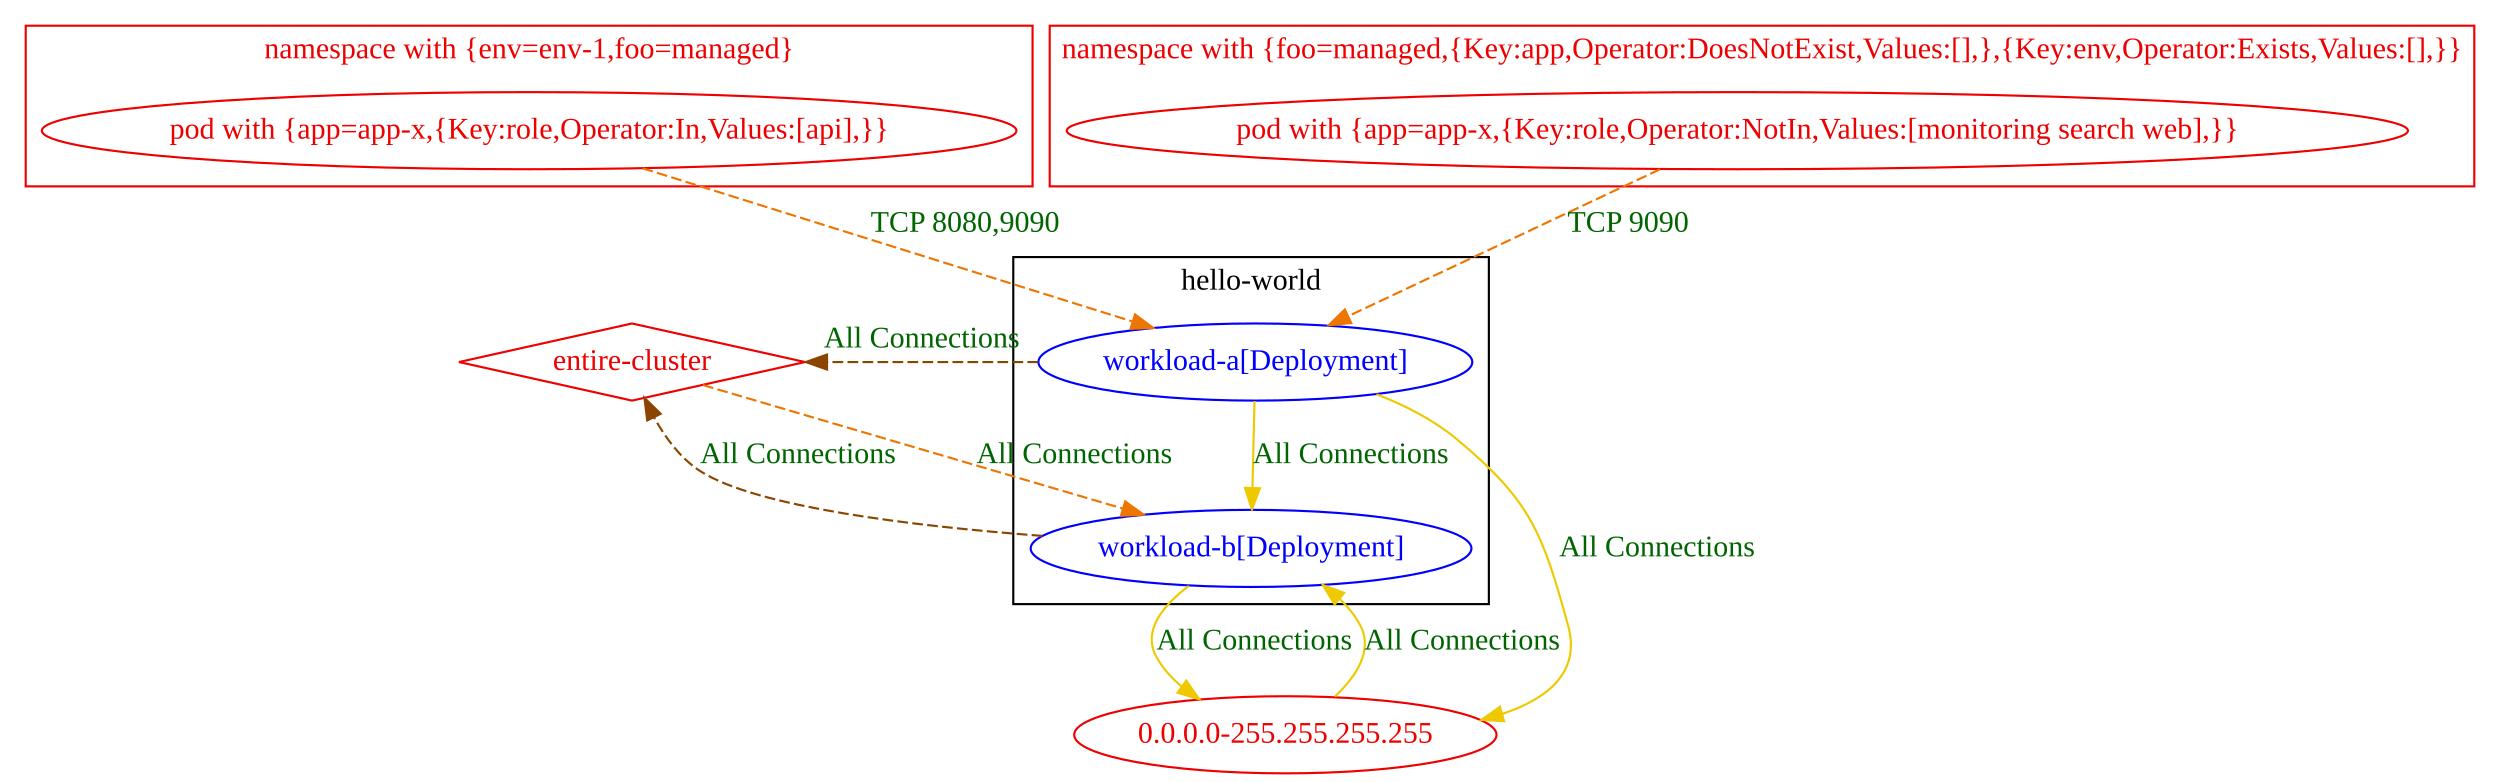
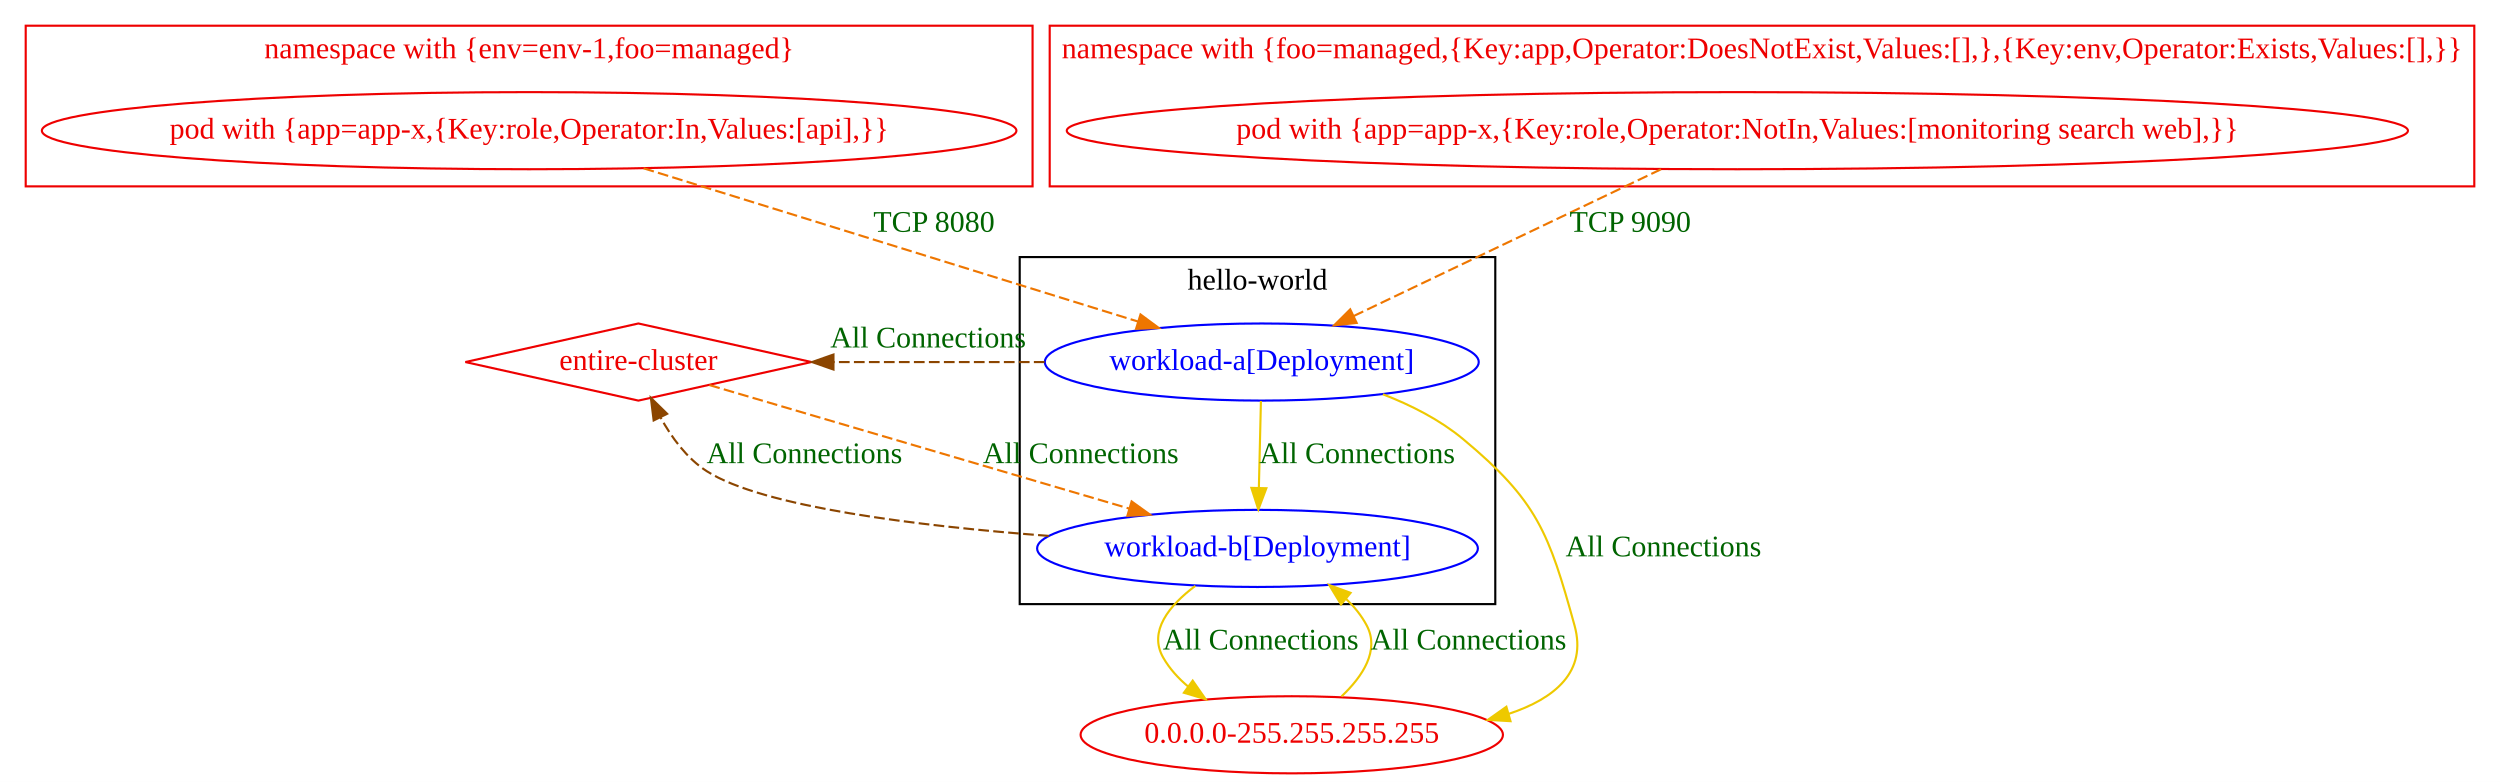
<svg xmlns="http://www.w3.org/2000/svg" width="1167pt" height="365pt" viewBox="0.00 0.00 1167.00 365.00">
  <g id="graph0" class="graph" transform="scale(1 1) rotate(0) translate(4 361)">
    <polygon fill="white" stroke="transparent" points="-4,4 -4,-361 1163,-361 1163,4 -4,4" />
    <g id="clust2" class="cluster">
      <polygon fill="none" stroke="#ee0000" points="8,-274 8,-349 478,-349 478,-274 8,-274" />
      <text text-anchor="middle" x="243" y="-333.8" font-family="Times New Roman,serif" font-size="14.00" fill="#ee0000">namespace with {env=env-1,foo=managed}</text>
    </g>
+     <g id="clust1" class="cluster">
+       <polygon fill="none" stroke="black" points="472,-79 472,-241 694,-241 694,-79 472,-79" />
+       <text text-anchor="middle" x="583" y="-225.8" font-family="Times New Roman,serif" font-size="14.00">hello-world</text>
+     </g>
    <g id="clust3" class="cluster">
      <polygon fill="none" stroke="#ee0000" points="486,-274 486,-349 1151,-349 1151,-274 486,-274" />
      <text text-anchor="middle" x="818.5" y="-333.8" font-family="Times New Roman,serif" font-size="14.00" fill="#ee0000">namespace with {foo=managed,{Key:app,Operator:DoesNotExist,Values:[],},{Key:env,Operator:Exists,Values:[],}}</text>
    </g>
-     <g id="clust1" class="cluster">
-       <polygon fill="none" stroke="black" points="469,-79 469,-241 691,-241 691,-79 469,-79" />
-       <text text-anchor="middle" x="580" y="-225.8" font-family="Times New Roman,serif" font-size="14.00">hello-world</text>
-     </g>
    <g id="node1" class="node">
-       <ellipse fill="none" stroke="blue" cx="582" cy="-192" rx="101.28" ry="18" />
-       <text text-anchor="middle" x="582" y="-188.3" font-family="Times New Roman,serif" font-size="14.00" fill="blue">workload-a[Deployment]</text>
+       <ellipse fill="none" stroke="blue" cx="585" cy="-192" rx="101.28" ry="18" />
+       <text text-anchor="middle" x="585" y="-188.3" font-family="Times New Roman,serif" font-size="14.00" fill="blue">workload-a[Deployment]</text>
    </g>
    <g id="node2" class="node">
-       <ellipse fill="none" stroke="blue" cx="580" cy="-105" rx="102.88" ry="18" />
-       <text text-anchor="middle" x="580" y="-101.3" font-family="Times New Roman,serif" font-size="14.00" fill="blue">workload-b[Deployment]</text>
+       <ellipse fill="none" stroke="blue" cx="583" cy="-105" rx="102.88" ry="18" />
+       <text text-anchor="middle" x="583" y="-101.3" font-family="Times New Roman,serif" font-size="14.00" fill="blue">workload-b[Deployment]</text>
    </g>
    <g id="edge5" class="edge">
-       <path fill="none" stroke="#eec900" d="M581.6,-173.8C581.32,-162.16 580.95,-146.55 580.64,-133.24" />
-       <polygon fill="#eec900" stroke="#eec900" points="584.14,-133.09 580.4,-123.18 577.14,-133.26 584.14,-133.09" />
-       <text text-anchor="middle" x="626.5" y="-144.8" font-family="Times New Roman,serif" font-size="14.00" fill="darkgreen">All Connections</text>
+       <path fill="none" stroke="#eec900" d="M584.6,-173.8C584.32,-162.16 583.95,-146.55 583.64,-133.24" />
+       <polygon fill="#eec900" stroke="#eec900" points="587.14,-133.09 583.4,-123.18 580.14,-133.26 587.14,-133.09" />
+       <text text-anchor="middle" x="629.5" y="-144.8" font-family="Times New Roman,serif" font-size="14.00" fill="darkgreen">All Connections</text>
    </g>
    <g id="node5" class="node">
-       <ellipse fill="none" stroke="#ee0000" cx="596" cy="-18" rx="98.58" ry="18" />
-       <text text-anchor="middle" x="596" y="-14.3" font-family="Times New Roman,serif" font-size="14.00" fill="#ee0000">0.0.0.0-255.255.255.255</text>
+       <ellipse fill="none" stroke="#ee0000" cx="599" cy="-18" rx="98.58" ry="18" />
+       <text text-anchor="middle" x="599" y="-14.3" font-family="Times New Roman,serif" font-size="14.00" fill="#ee0000">0.0.0.0-255.255.255.255</text>
    </g>
    <g id="edge3" class="edge">
-       <path fill="none" stroke="#eec900" d="M638.53,-176.95C651.77,-171.84 665.16,-165.02 676,-156 710.62,-127.18 716.01,-112.42 728,-69 733.93,-47.5 718.97,-34.97 697.22,-27.75" />
-       <polygon fill="#eec900" stroke="#eec900" points="698.1,-24.36 687.52,-24.97 696.17,-31.09 698.1,-24.36" />
-       <text text-anchor="middle" x="769.5" y="-101.3" font-family="Times New Roman,serif" font-size="14.00" fill="darkgreen">All Connections</text>
+       <path fill="none" stroke="#eec900" d="M641.53,-176.95C654.77,-171.84 668.16,-165.02 679,-156 713.62,-127.18 719.01,-112.42 731,-69 736.93,-47.5 721.97,-34.97 700.22,-27.75" />
+       <polygon fill="#eec900" stroke="#eec900" points="701.1,-24.36 690.52,-24.97 699.17,-31.09 701.1,-24.36" />
+       <text text-anchor="middle" x="772.5" y="-101.3" font-family="Times New Roman,serif" font-size="14.00" fill="darkgreen">All Connections</text>
    </g>
    <g id="node6" class="node">
-       <polygon fill="none" stroke="#ee0000" points="291,-210 210.23,-192 291,-174 371.77,-192 291,-210" />
-       <text text-anchor="middle" x="291" y="-188.3" font-family="Times New Roman,serif" font-size="14.00" fill="#ee0000">entire-cluster</text>
+       <polygon fill="none" stroke="#ee0000" points="294,-210 213.23,-192 294,-174 374.77,-192 294,-210" />
+       <text text-anchor="middle" x="294" y="-188.3" font-family="Times New Roman,serif" font-size="14.00" fill="#ee0000">entire-cluster</text>
    </g>
    <g id="edge4" class="edge">
-       <path fill="none" stroke="#8b4500" stroke-dasharray="5,2" d="M480.61,-192C448.55,-192 413.35,-192 382.07,-192" />
-       <polygon fill="#8b4500" stroke="#8b4500" points="382.06,-188.5 372.06,-192 382.06,-195.5 382.06,-188.5" />
-       <text text-anchor="middle" x="426.25" y="-198.8" font-family="Times New Roman,serif" font-size="14.00" fill="darkgreen">All Connections</text>
+       <path fill="none" stroke="#8b4500" stroke-dasharray="5,2" d="M483.61,-192C451.55,-192 416.35,-192 385.07,-192" />
+       <polygon fill="#8b4500" stroke="#8b4500" points="385.06,-188.5 375.06,-192 385.06,-195.5 385.06,-188.5" />
+       <text text-anchor="middle" x="429.25" y="-198.8" font-family="Times New Roman,serif" font-size="14.00" fill="darkgreen">All Connections</text>
    </g>
    <g id="edge6" class="edge">
-       <path fill="none" stroke="#eec900" d="M550.98,-87.52C538.8,-78.36 528.92,-66.33 536,-54 538.96,-48.84 543.01,-44.37 547.62,-40.52" />
-       <polygon fill="#eec900" stroke="#eec900" points="549.75,-43.29 555.8,-34.6 545.65,-37.62 549.75,-43.29" />
-       <text text-anchor="middle" x="581.5" y="-57.8" font-family="Times New Roman,serif" font-size="14.00" fill="darkgreen">All Connections</text>
+       <path fill="none" stroke="#eec900" d="M553.98,-87.52C541.8,-78.36 531.92,-66.33 539,-54 541.96,-48.84 546.01,-44.37 550.62,-40.52" />
+       <polygon fill="#eec900" stroke="#eec900" points="552.75,-43.29 558.8,-34.6 548.65,-37.62 552.75,-43.29" />
+       <text text-anchor="middle" x="584.5" y="-57.8" font-family="Times New Roman,serif" font-size="14.00" fill="darkgreen">All Connections</text>
    </g>
    <g id="edge7" class="edge">
-       <path fill="none" stroke="#8b4500" stroke-dasharray="5,2" d="M482.55,-110.84C421.29,-115.48 349.09,-124.34 323,-141 313.62,-146.99 306.46,-156.83 301.31,-166.2" />
-       <polygon fill="#8b4500" stroke="#8b4500" points="298.13,-164.74 296.83,-175.25 304.41,-167.84 298.13,-164.74" />
-       <text text-anchor="middle" x="368.5" y="-144.8" font-family="Times New Roman,serif" font-size="14.00" fill="darkgreen">All Connections</text>
+       <path fill="none" stroke="#8b4500" stroke-dasharray="5,2" d="M485.55,-110.84C424.29,-115.48 352.09,-124.34 326,-141 316.62,-146.99 309.46,-156.83 304.31,-166.2" />
+       <polygon fill="#8b4500" stroke="#8b4500" points="301.13,-164.74 299.83,-175.25 307.41,-167.84 301.13,-164.74" />
+       <text text-anchor="middle" x="371.5" y="-144.8" font-family="Times New Roman,serif" font-size="14.00" fill="darkgreen">All Connections</text>
    </g>
    <g id="node3" class="node">
      <ellipse fill="none" stroke="#ee0000" cx="243" cy="-300" rx="227.46" ry="18" />
      <text text-anchor="middle" x="243" y="-296.3" font-family="Times New Roman,serif" font-size="14.00" fill="#ee0000">pod with {app=app-x,{Key:role,Operator:In,Values:[api],}}</text>
    </g>
    <g id="edge8" class="edge">
-       <path fill="none" stroke="#ee7600" stroke-dasharray="5,2" d="M295.97,-282.44C358.01,-263.04 460.43,-231.01 524.4,-211.01" />
-       <polygon fill="#ee7600" stroke="#ee7600" points="525.83,-214.23 534.33,-207.91 523.74,-207.55 525.83,-214.23" />
-       <text text-anchor="middle" x="446.5" y="-252.8" font-family="Times New Roman,serif" font-size="14.00" fill="darkgreen">TCP 8080,9090</text>
+       <path fill="none" stroke="#ee7600" stroke-dasharray="5,2" d="M296.44,-282.44C359.16,-263 462.78,-230.88 527.29,-210.89" />
+       <polygon fill="#ee7600" stroke="#ee7600" points="528.39,-214.21 536.91,-207.91 526.32,-207.52 528.39,-214.21" />
+       <text text-anchor="middle" x="432" y="-252.8" font-family="Times New Roman,serif" font-size="14.00" fill="darkgreen">TCP 8080</text>
    </g>
    <g id="node4" class="node">
      <ellipse fill="none" stroke="#ee0000" cx="807" cy="-300" rx="313.04" ry="18" />
      <text text-anchor="middle" x="807" y="-296.3" font-family="Times New Roman,serif" font-size="14.00" fill="#ee0000">pod with {app=app-x,{Key:role,Operator:NotIn,Values:[monitoring search web],}}</text>
    </g>
    <g id="edge9" class="edge">
-       <path fill="none" stroke="#ee7600" stroke-dasharray="5,2" d="M770.85,-281.97C731.24,-263.31 667.71,-233.38 625.43,-213.46" />
-       <polygon fill="#ee7600" stroke="#ee7600" points="626.75,-210.22 616.22,-209.12 623.77,-216.55 626.75,-210.22" />
-       <text text-anchor="middle" x="756" y="-252.8" font-family="Times New Roman,serif" font-size="14.00" fill="darkgreen">TCP 9090</text>
+       <path fill="none" stroke="#ee7600" stroke-dasharray="5,2" d="M771.33,-281.97C732.25,-263.31 669.57,-233.38 627.85,-213.46" />
+       <polygon fill="#ee7600" stroke="#ee7600" points="629.29,-210.27 618.76,-209.12 626.28,-216.59 629.29,-210.27" />
+       <text text-anchor="middle" x="757" y="-252.8" font-family="Times New Roman,serif" font-size="14.00" fill="darkgreen">TCP 9090</text>
    </g>
    <g id="edge1" class="edge">
-       <path fill="none" stroke="#eec900" d="M619.2,-35.9C629.1,-45.28 637.12,-57.37 631,-69 628.56,-73.63 625.2,-77.77 621.36,-81.43" />
-       <polygon fill="#eec900" stroke="#eec900" points="619,-78.84 613.5,-87.9 623.44,-84.25 619,-78.84" />
-       <text text-anchor="middle" x="678.5" y="-57.8" font-family="Times New Roman,serif" font-size="14.00" fill="darkgreen">All Connections</text>
+       <path fill="none" stroke="#eec900" d="M622.2,-35.9C632.1,-45.28 640.12,-57.37 634,-69 631.56,-73.63 628.2,-77.77 624.36,-81.43" />
+       <polygon fill="#eec900" stroke="#eec900" points="622,-78.84 616.5,-87.9 626.44,-84.25 622,-78.84" />
+       <text text-anchor="middle" x="681.5" y="-57.8" font-family="Times New Roman,serif" font-size="14.00" fill="darkgreen">All Connections</text>
    </g>
    <g id="edge2" class="edge">
-       <path fill="none" stroke="#ee7600" stroke-dasharray="5,2" d="M324.15,-181.25C371.9,-167.2 460.82,-141.05 520.21,-123.58" />
-       <polygon fill="#ee7600" stroke="#ee7600" points="521.24,-126.93 529.85,-120.75 519.26,-120.22 521.24,-126.93" />
-       <text text-anchor="middle" x="497.5" y="-144.8" font-family="Times New Roman,serif" font-size="14.00" fill="darkgreen">All Connections</text>
+       <path fill="none" stroke="#ee7600" stroke-dasharray="5,2" d="M327.15,-181.25C374.9,-167.2 463.82,-141.05 523.21,-123.58" />
+       <polygon fill="#ee7600" stroke="#ee7600" points="524.24,-126.93 532.85,-120.75 522.26,-120.22 524.24,-126.93" />
+       <text text-anchor="middle" x="500.5" y="-144.8" font-family="Times New Roman,serif" font-size="14.00" fill="darkgreen">All Connections</text>
    </g>
  </g>
</svg>
